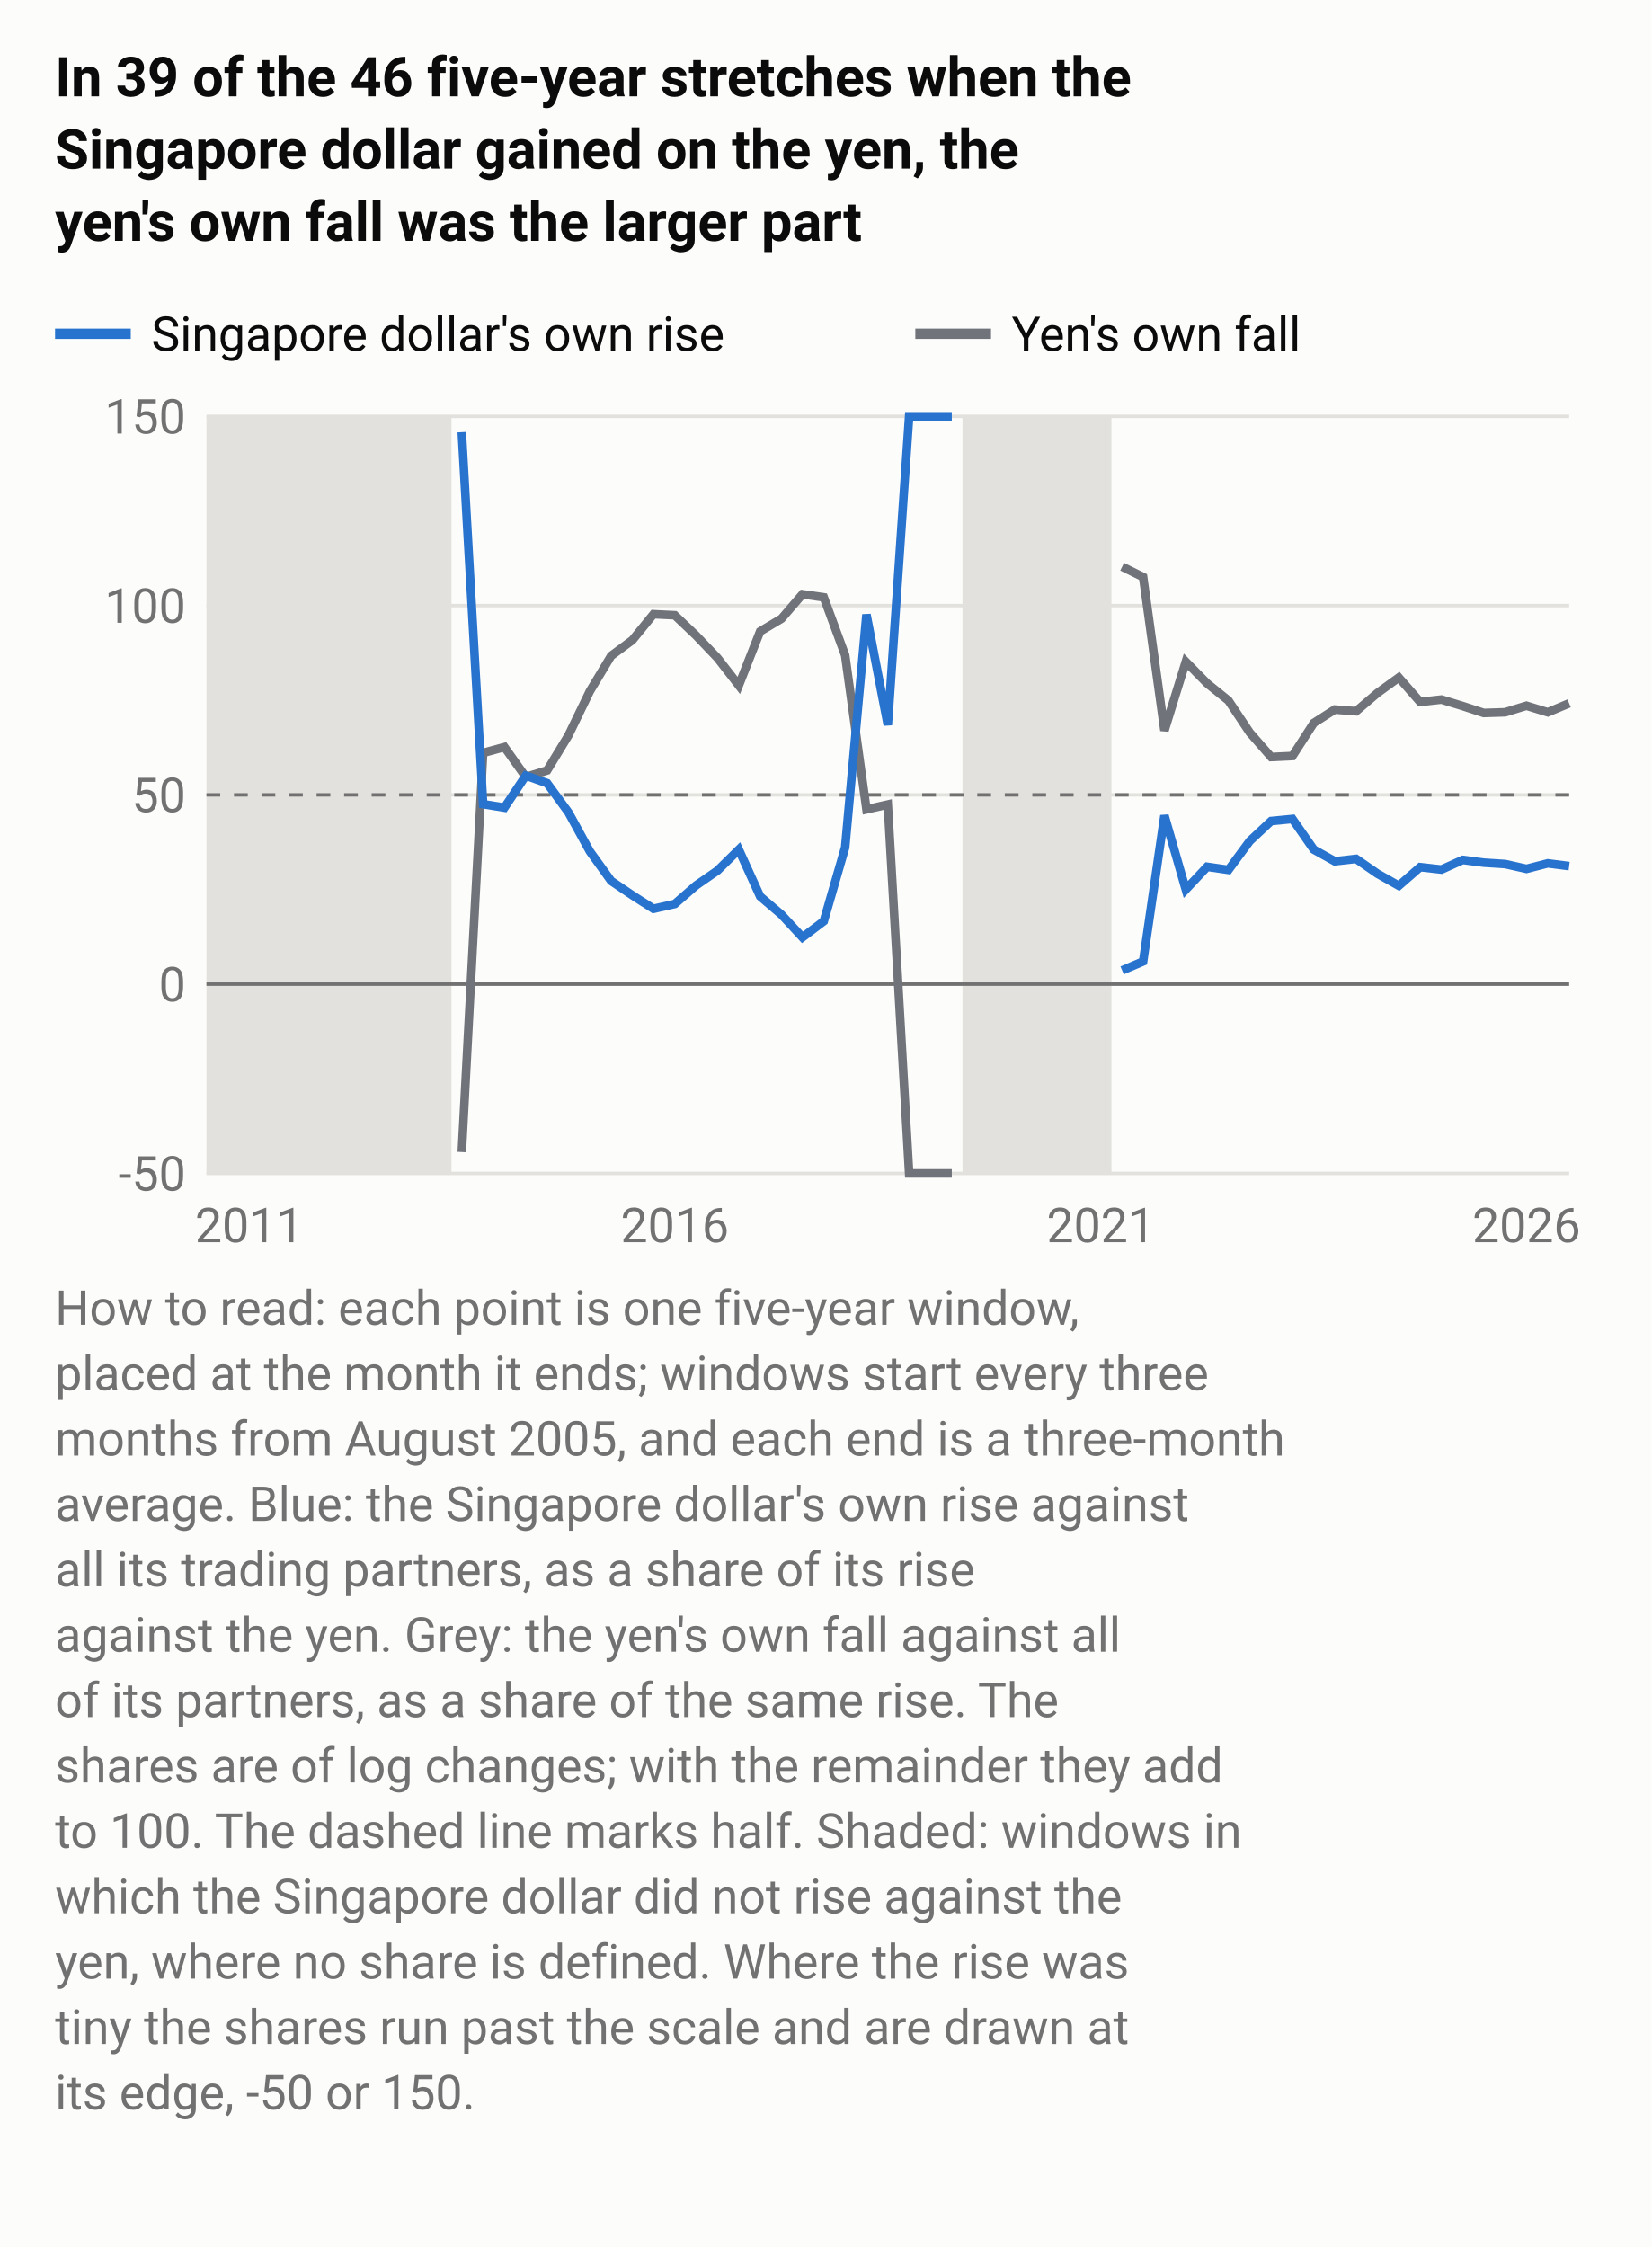
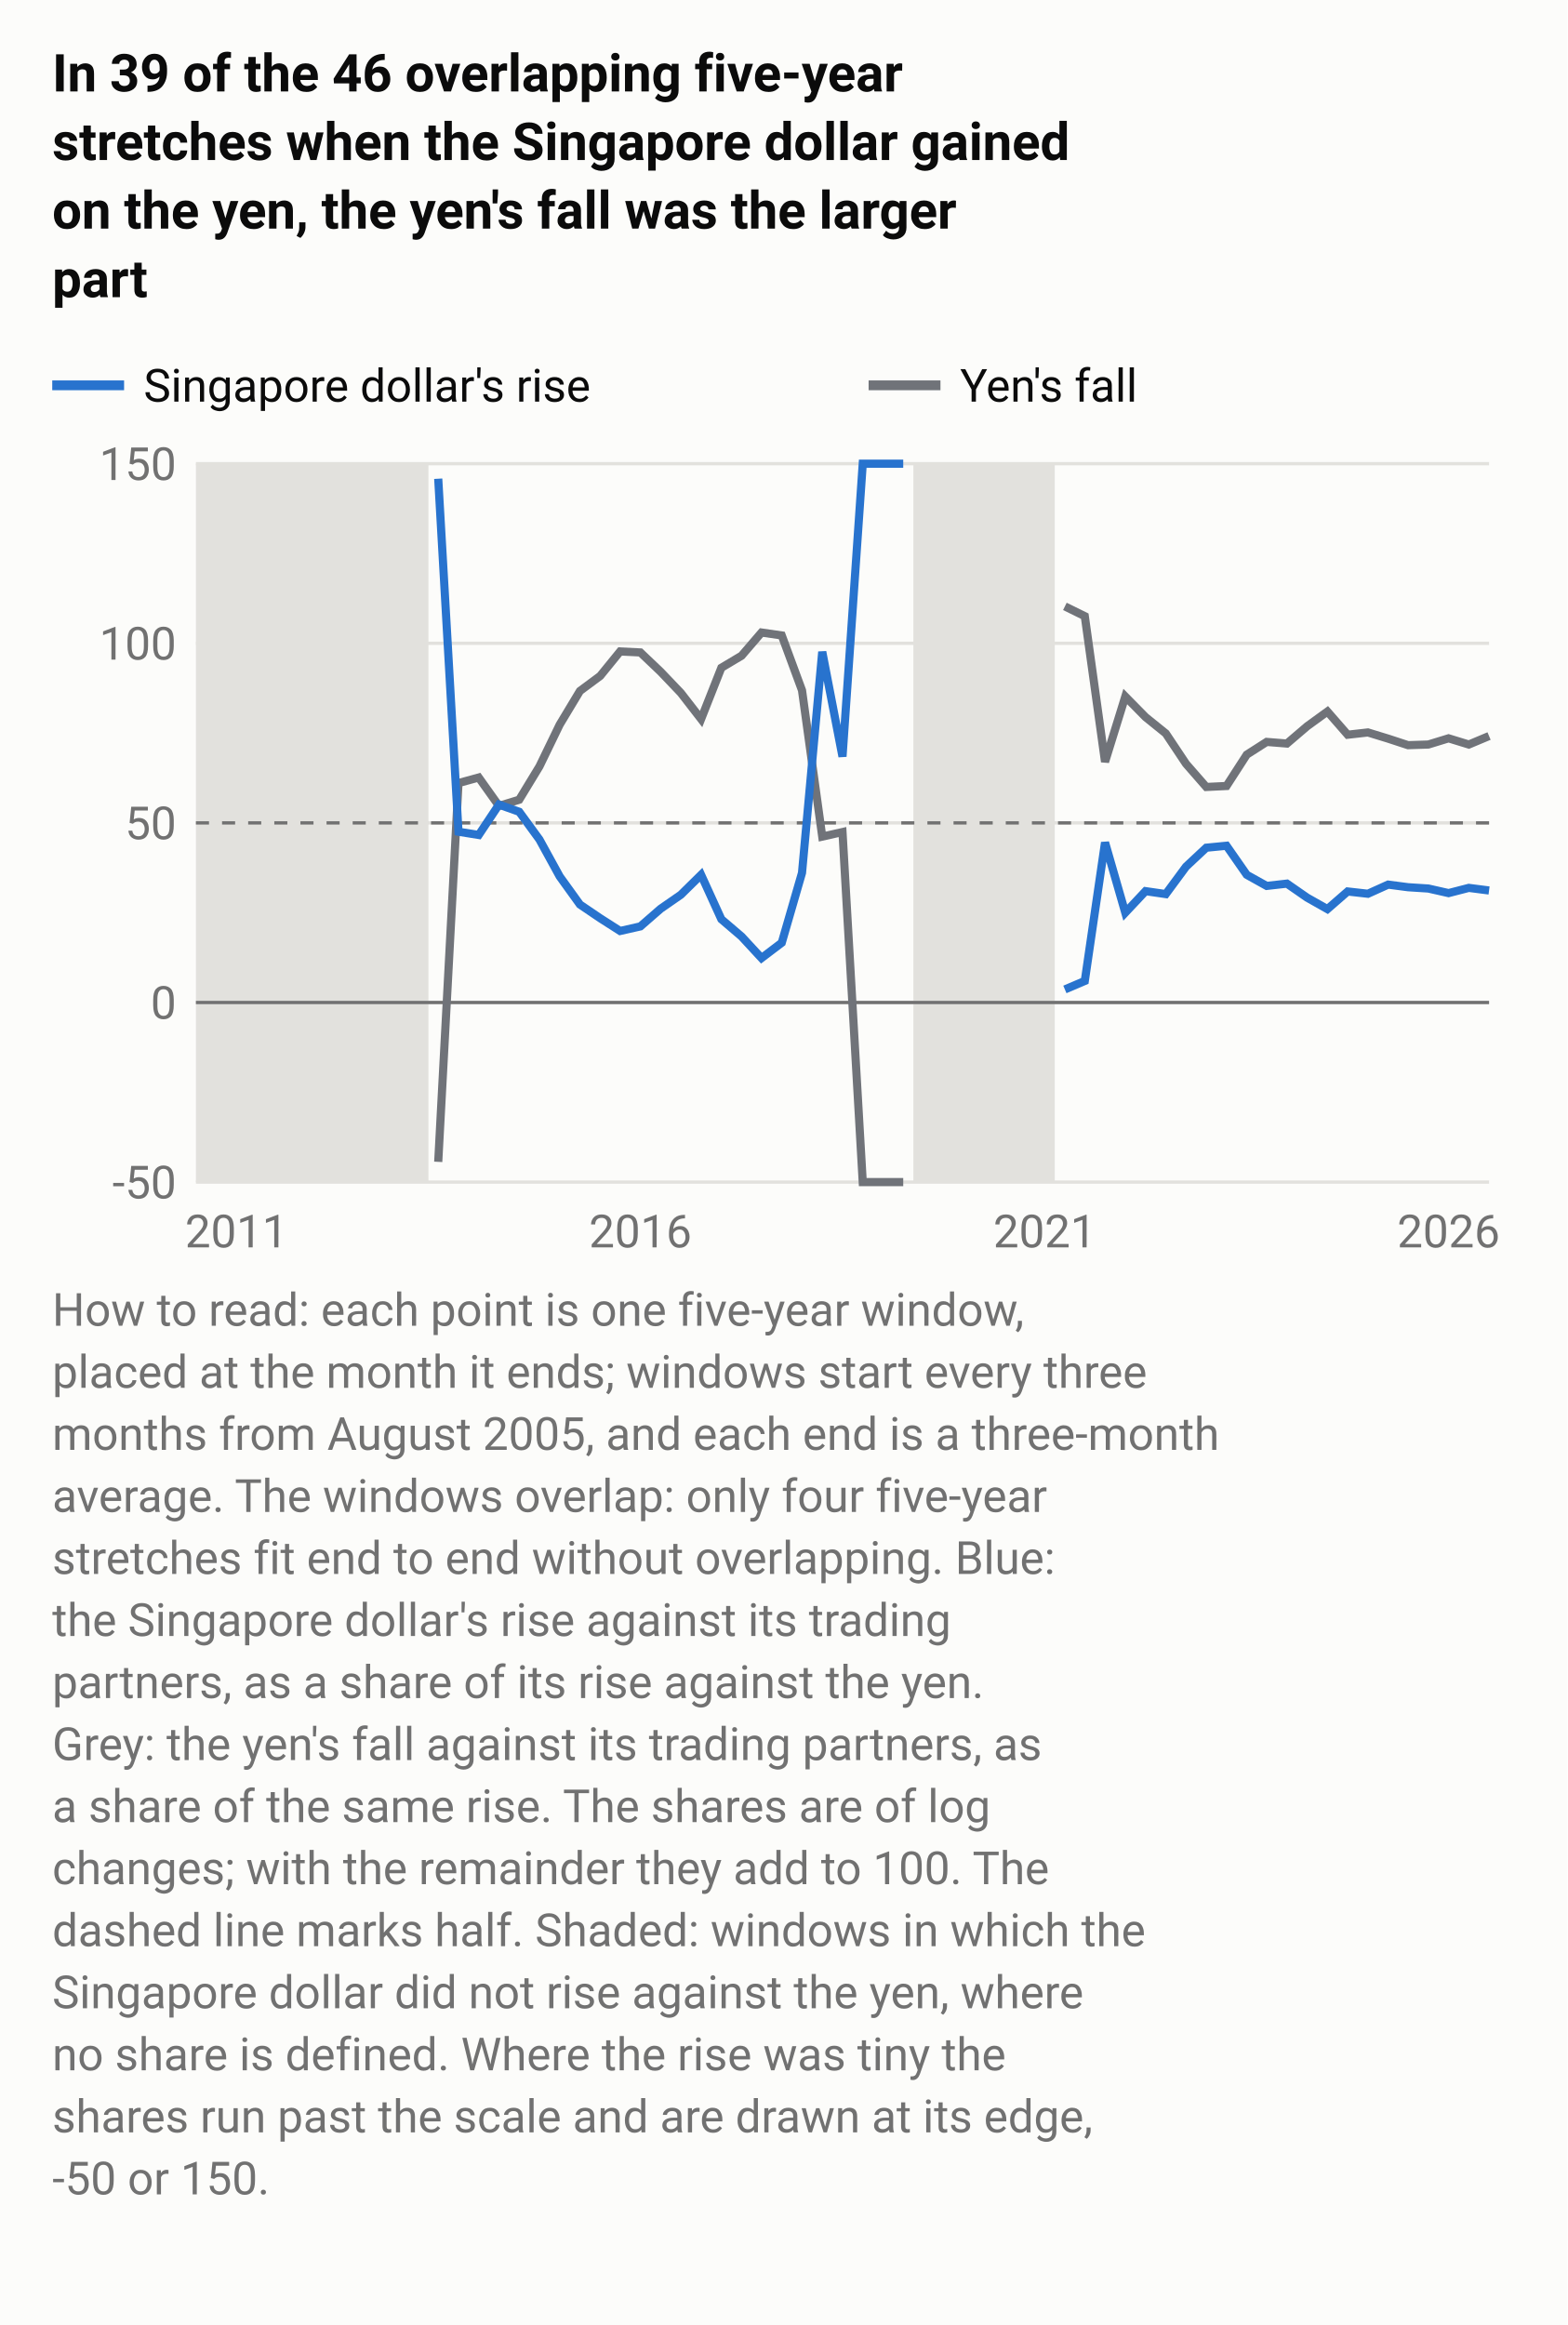
- <svg xmlns="http://www.w3.org/2000/svg" viewBox="0 0 480 653" role="img" aria-labelledby="sgd-chart4-title sgd-chart4-desc">
+ <svg xmlns="http://www.w3.org/2000/svg" viewBox="0 0 480 712" role="img" aria-labelledby="sgd-chart4-title sgd-chart4-desc">
  <style>:root{--fig-ink:#0b0b0b;--fig-ink-3:#717171;--fig-rule:#e2e1dd;--fig-surface:#fcfcfa;--fig-subject:#2873ce;--fig-context:#707379;}@media (prefers-color-scheme: dark){:root{--fig-ink:#ffffff;--fig-ink-3:#9a9a9a;--fig-rule:#38393a;--fig-surface:#1a1a19;--fig-subject:#3987e5;--fig-context:#93969c;}}:root[data-theme="dark"]{--fig-ink:#ffffff;--fig-ink-3:#9a9a9a;--fig-rule:#38393a;--fig-surface:#1a1a19;--fig-subject:#3987e5;--fig-context:#93969c;}text{font-family:ui-sans-serif,system-ui,-apple-system,Segoe UI,Roboto,Helvetica,Arial,sans-serif;}</style>
-   <rect x="0" y="0" width="480" height="653" fill="var(--fig-surface,#fcfcfa)" />
-   <text x="16.0" y="28.0" font-size="16" fill="var(--fig-ink,#0b0b0b)" font-weight="600">In 39 of the 46 five-year stretches when the</text>
-   <text x="16.0" y="49.0" font-size="16" fill="var(--fig-ink,#0b0b0b)" font-weight="600">Singapore dollar gained on the yen, the</text>
-   <text x="16.0" y="70.0" font-size="16" fill="var(--fig-ink,#0b0b0b)" font-weight="600">yen's own fall was the larger part</text>
-   <line x1="16" x2="38" y1="97.0" y2="97.0" stroke="var(--fig-subject,#2873ce)" stroke-width="3" />
-   <text x="44.0" y="102.0" font-size="14" fill="var(--fig-ink,#0b0b0b)">Singapore dollar's own rise</text>
-   <line x1="266" x2="288" y1="97.0" y2="97.0" stroke="var(--fig-context,#707379)" stroke-width="3" />
-   <text x="294.0" y="102.0" font-size="14" fill="var(--fig-ink,#0b0b0b)">Yen's own fall</text>
-   <rect x="60.0" y="121" width="71.2" height="220" fill="var(--fig-rule,#e2e1dd)" />
-   <rect x="279.7" y="121" width="43.3" height="220" fill="var(--fig-rule,#e2e1dd)" />
-   <line x1="60" x2="456" y1="341.0" y2="341.0" stroke="var(--fig-rule,#e2e1dd)" stroke-width="1" />
-   <text x="54.0" y="346.0" text-anchor="end" font-size="14" fill="var(--fig-ink-3,#717171)">-50</text>
-   <line x1="60" x2="456" y1="286.0" y2="286.0" stroke="var(--fig-rule,#e2e1dd)" stroke-width="1" />
-   <text x="54.0" y="291.0" text-anchor="end" font-size="14" fill="var(--fig-ink-3,#717171)">0</text>
-   <line x1="60" x2="456" y1="231.0" y2="231.0" stroke="var(--fig-rule,#e2e1dd)" stroke-width="1" />
-   <text x="54.0" y="236.0" text-anchor="end" font-size="14" fill="var(--fig-ink-3,#717171)">50</text>
-   <line x1="60" x2="456" y1="176.0" y2="176.0" stroke="var(--fig-rule,#e2e1dd)" stroke-width="1" />
-   <text x="54.0" y="181.0" text-anchor="end" font-size="14" fill="var(--fig-ink-3,#717171)">100</text>
-   <line x1="60" x2="456" y1="121.0" y2="121.0" stroke="var(--fig-rule,#e2e1dd)" stroke-width="1" />
-   <text x="54.0" y="126.0" text-anchor="end" font-size="14" fill="var(--fig-ink-3,#717171)">150</text>
-   <line x1="60" x2="456" y1="286.0" y2="286.0" stroke="var(--fig-ink-3,#717171)" stroke-width="1" />
-   <line x1="60" x2="456" y1="231.0" y2="231.0" stroke="var(--fig-ink-3,#717171)" stroke-width="1" stroke-dasharray="4 4" />
-   <polyline points="134.2,334.8 140.4,218.8 146.6,217.1 152.8,225.8 159.0,223.9 165.2,213.7 171.4,200.9 177.6,190.6 183.8,186.0 189.9,178.5 196.1,178.8 202.3,184.7 208.5,191.2 214.7,199.2 220.9,183.5 227.1,179.8 233.2,172.7 239.4,173.6 245.6,190.4 251.8,235.2 258.0,233.8 264.2,341.0 270.4,341.0 276.6,341.0" fill="none" stroke="var(--fig-context,#707379)" stroke-width="2.5" />
-   <polyline points="326.1,164.7 332.2,167.7 338.4,212.3 344.6,192.3 350.8,198.6 357.0,203.6 363.2,212.9 369.4,220.0 375.6,219.7 381.8,210.1 387.9,206.2 394.1,206.7 400.3,201.4 406.5,196.9 412.7,204.0 418.9,203.3 425.1,205.2 431.2,207.2 437.4,207.0 443.6,205.1 449.8,207.0 456.0,204.4" fill="none" stroke="var(--fig-context,#707379)" stroke-width="2.5" />
-   <polyline points="134.2,125.6 140.4,233.7 146.6,234.7 152.8,225.4 159.0,227.6 165.2,236.1 171.4,247.4 177.6,256.0 183.8,260.2 189.9,264.1 196.1,262.7 202.3,257.3 208.5,253.0 214.7,246.9 220.9,260.5 227.1,265.8 233.2,272.4 239.4,267.7 245.6,246.3 251.8,178.6 258.0,210.7 264.2,121.0 270.4,121.0 276.6,121.0" fill="none" stroke="var(--fig-subject,#2873ce)" stroke-width="2.5" />
-   <polyline points="326.1,282.0 332.2,279.4 338.4,237.0 344.6,258.5 350.8,251.9 357.0,252.8 363.2,244.4 369.4,238.6 375.6,238.0 381.8,246.9 387.9,250.3 394.1,249.6 400.3,253.9 406.5,257.4 412.7,252.0 418.9,252.7 425.1,249.9 431.2,250.7 437.4,251.1 443.6,252.5 449.8,250.9 456.0,251.7" fill="none" stroke="var(--fig-subject,#2873ce)" stroke-width="2.5" />
-   <text x="72.4" y="361.0" text-anchor="middle" font-size="14" fill="var(--fig-ink-3,#717171)">2011</text>
-   <text x="196.1" y="361.0" text-anchor="middle" font-size="14" fill="var(--fig-ink-3,#717171)">2016</text>
-   <text x="319.9" y="361.0" text-anchor="middle" font-size="14" fill="var(--fig-ink-3,#717171)">2021</text>
-   <text x="443.6" y="361.0" text-anchor="middle" font-size="14" fill="var(--fig-ink-3,#717171)">2026</text>
-   <text x="16.0" y="385.0" font-size="14" fill="var(--fig-ink-3,#717171)">How to read: each point is one five-year window,</text>
-   <text x="16.0" y="404.0" font-size="14" fill="var(--fig-ink-3,#717171)">placed at the month it ends; windows start every three</text>
-   <text x="16.0" y="423.0" font-size="14" fill="var(--fig-ink-3,#717171)">months from August 2005, and each end is a three-month</text>
-   <text x="16.0" y="442.0" font-size="14" fill="var(--fig-ink-3,#717171)">average. Blue: the Singapore dollar's own rise against</text>
-   <text x="16.0" y="461.0" font-size="14" fill="var(--fig-ink-3,#717171)">all its trading partners, as a share of its rise</text>
-   <text x="16.0" y="480.0" font-size="14" fill="var(--fig-ink-3,#717171)">against the yen. Grey: the yen's own fall against all</text>
-   <text x="16.0" y="499.0" font-size="14" fill="var(--fig-ink-3,#717171)">of its partners, as a share of the same rise. The</text>
-   <text x="16.0" y="518.0" font-size="14" fill="var(--fig-ink-3,#717171)">shares are of log changes; with the remainder they add</text>
-   <text x="16.0" y="537.0" font-size="14" fill="var(--fig-ink-3,#717171)">to 100. The dashed line marks half. Shaded: windows in</text>
-   <text x="16.0" y="556.0" font-size="14" fill="var(--fig-ink-3,#717171)">which the Singapore dollar did not rise against the</text>
-   <text x="16.0" y="575.0" font-size="14" fill="var(--fig-ink-3,#717171)">yen, where no share is defined. Where the rise was</text>
-   <text x="16.0" y="594.0" font-size="14" fill="var(--fig-ink-3,#717171)">tiny the shares run past the scale and are drawn at</text>
-   <text x="16.0" y="613.0" font-size="14" fill="var(--fig-ink-3,#717171)">its edge, -50 or 150.</text>
+   <rect x="0" y="0" width="480" height="712" fill="var(--fig-surface,#fcfcfa)" />
+   <text x="16.0" y="28.0" font-size="16" fill="var(--fig-ink,#0b0b0b)" font-weight="600">In 39 of the 46 overlapping five-year</text>
+   <text x="16.0" y="49.0" font-size="16" fill="var(--fig-ink,#0b0b0b)" font-weight="600">stretches when the Singapore dollar gained</text>
+   <text x="16.0" y="70.0" font-size="16" fill="var(--fig-ink,#0b0b0b)" font-weight="600">on the yen, the yen's fall was the larger</text>
+   <text x="16.0" y="91.0" font-size="16" fill="var(--fig-ink,#0b0b0b)" font-weight="600">part</text>
+   <line x1="16" x2="38" y1="118.0" y2="118.0" stroke="var(--fig-subject,#2873ce)" stroke-width="3" />
+   <text x="44.0" y="123.0" font-size="14" fill="var(--fig-ink,#0b0b0b)">Singapore dollar's rise</text>
+   <line x1="266" x2="288" y1="118.0" y2="118.0" stroke="var(--fig-context,#707379)" stroke-width="3" />
+   <text x="294.0" y="123.0" font-size="14" fill="var(--fig-ink,#0b0b0b)">Yen's fall</text>
+   <rect x="60.0" y="142" width="71.2" height="220" fill="var(--fig-rule,#e2e1dd)" />
+   <rect x="279.7" y="142" width="43.3" height="220" fill="var(--fig-rule,#e2e1dd)" />
+   <line x1="60" x2="456" y1="362.0" y2="362.0" stroke="var(--fig-rule,#e2e1dd)" stroke-width="1" />
+   <text x="54.0" y="367.0" text-anchor="end" font-size="14" fill="var(--fig-ink-3,#717171)">-50</text>
+   <line x1="60" x2="456" y1="307.0" y2="307.0" stroke="var(--fig-rule,#e2e1dd)" stroke-width="1" />
+   <text x="54.0" y="312.0" text-anchor="end" font-size="14" fill="var(--fig-ink-3,#717171)">0</text>
+   <line x1="60" x2="456" y1="252.0" y2="252.0" stroke="var(--fig-rule,#e2e1dd)" stroke-width="1" />
+   <text x="54.0" y="257.0" text-anchor="end" font-size="14" fill="var(--fig-ink-3,#717171)">50</text>
+   <line x1="60" x2="456" y1="197.0" y2="197.0" stroke="var(--fig-rule,#e2e1dd)" stroke-width="1" />
+   <text x="54.0" y="202.0" text-anchor="end" font-size="14" fill="var(--fig-ink-3,#717171)">100</text>
+   <line x1="60" x2="456" y1="142.0" y2="142.0" stroke="var(--fig-rule,#e2e1dd)" stroke-width="1" />
+   <text x="54.0" y="147.0" text-anchor="end" font-size="14" fill="var(--fig-ink-3,#717171)">150</text>
+   <line x1="60" x2="456" y1="307.0" y2="307.0" stroke="var(--fig-ink-3,#717171)" stroke-width="1" />
+   <line x1="60" x2="456" y1="252.0" y2="252.0" stroke="var(--fig-ink-3,#717171)" stroke-width="1" stroke-dasharray="4 4" />
+   <polyline points="134.2,355.8 140.4,239.8 146.6,238.1 152.8,246.8 159.0,244.9 165.2,234.7 171.4,221.9 177.6,211.6 183.8,207.0 189.9,199.5 196.1,199.8 202.3,205.7 208.5,212.2 214.7,220.2 220.9,204.5 227.1,200.8 233.2,193.7 239.4,194.6 245.6,211.4 251.8,256.2 258.0,254.8 264.2,362.0 270.4,362.0 276.6,362.0" fill="none" stroke="var(--fig-context,#707379)" stroke-width="2.5" />
+   <polyline points="326.1,185.7 332.2,188.7 338.4,233.3 344.6,213.3 350.8,219.6 357.0,224.6 363.2,233.9 369.4,241.0 375.6,240.7 381.8,231.1 387.9,227.2 394.1,227.7 400.3,222.4 406.5,217.9 412.7,225.0 418.9,224.3 425.1,226.2 431.2,228.2 437.4,228.0 443.6,226.1 449.8,228.0 456.0,225.4" fill="none" stroke="var(--fig-context,#707379)" stroke-width="2.5" />
+   <polyline points="134.2,146.6 140.4,254.7 146.6,255.7 152.8,246.4 159.0,248.6 165.2,257.1 171.4,268.4 177.6,277.0 183.8,281.2 189.9,285.1 196.1,283.7 202.3,278.3 208.5,274.0 214.7,267.9 220.9,281.5 227.1,286.8 233.2,293.4 239.4,288.7 245.6,267.3 251.8,199.6 258.0,231.7 264.2,142.0 270.4,142.0 276.6,142.0" fill="none" stroke="var(--fig-subject,#2873ce)" stroke-width="2.5" />
+   <polyline points="326.1,303.0 332.2,300.4 338.4,258.0 344.6,279.5 350.8,272.9 357.0,273.8 363.2,265.4 369.4,259.6 375.6,259.0 381.8,267.9 387.9,271.3 394.1,270.6 400.3,274.9 406.5,278.4 412.7,273.0 418.9,273.7 425.1,270.9 431.2,271.7 437.4,272.1 443.6,273.5 449.8,271.9 456.0,272.7" fill="none" stroke="var(--fig-subject,#2873ce)" stroke-width="2.5" />
+   <text x="72.4" y="382.0" text-anchor="middle" font-size="14" fill="var(--fig-ink-3,#717171)">2011</text>
+   <text x="196.1" y="382.0" text-anchor="middle" font-size="14" fill="var(--fig-ink-3,#717171)">2016</text>
+   <text x="319.9" y="382.0" text-anchor="middle" font-size="14" fill="var(--fig-ink-3,#717171)">2021</text>
+   <text x="443.6" y="382.0" text-anchor="middle" font-size="14" fill="var(--fig-ink-3,#717171)">2026</text>
+   <text x="16.0" y="406.0" font-size="14" fill="var(--fig-ink-3,#717171)">How to read: each point is one five-year window,</text>
+   <text x="16.0" y="425.0" font-size="14" fill="var(--fig-ink-3,#717171)">placed at the month it ends; windows start every three</text>
+   <text x="16.0" y="444.0" font-size="14" fill="var(--fig-ink-3,#717171)">months from August 2005, and each end is a three-month</text>
+   <text x="16.0" y="463.0" font-size="14" fill="var(--fig-ink-3,#717171)">average. The windows overlap: only four five-year</text>
+   <text x="16.0" y="482.0" font-size="14" fill="var(--fig-ink-3,#717171)">stretches fit end to end without overlapping. Blue:</text>
+   <text x="16.0" y="501.0" font-size="14" fill="var(--fig-ink-3,#717171)">the Singapore dollar's rise against its trading</text>
+   <text x="16.0" y="520.0" font-size="14" fill="var(--fig-ink-3,#717171)">partners, as a share of its rise against the yen.</text>
+   <text x="16.0" y="539.0" font-size="14" fill="var(--fig-ink-3,#717171)">Grey: the yen's fall against its trading partners, as</text>
+   <text x="16.0" y="558.0" font-size="14" fill="var(--fig-ink-3,#717171)">a share of the same rise. The shares are of log</text>
+   <text x="16.0" y="577.0" font-size="14" fill="var(--fig-ink-3,#717171)">changes; with the remainder they add to 100. The</text>
+   <text x="16.0" y="596.0" font-size="14" fill="var(--fig-ink-3,#717171)">dashed line marks half. Shaded: windows in which the</text>
+   <text x="16.0" y="615.0" font-size="14" fill="var(--fig-ink-3,#717171)">Singapore dollar did not rise against the yen, where</text>
+   <text x="16.0" y="634.0" font-size="14" fill="var(--fig-ink-3,#717171)">no share is defined. Where the rise was tiny the</text>
+   <text x="16.0" y="653.0" font-size="14" fill="var(--fig-ink-3,#717171)">shares run past the scale and are drawn at its edge,</text>
+   <text x="16.0" y="672.0" font-size="14" fill="var(--fig-ink-3,#717171)">-50 or 150.</text>
</svg>
